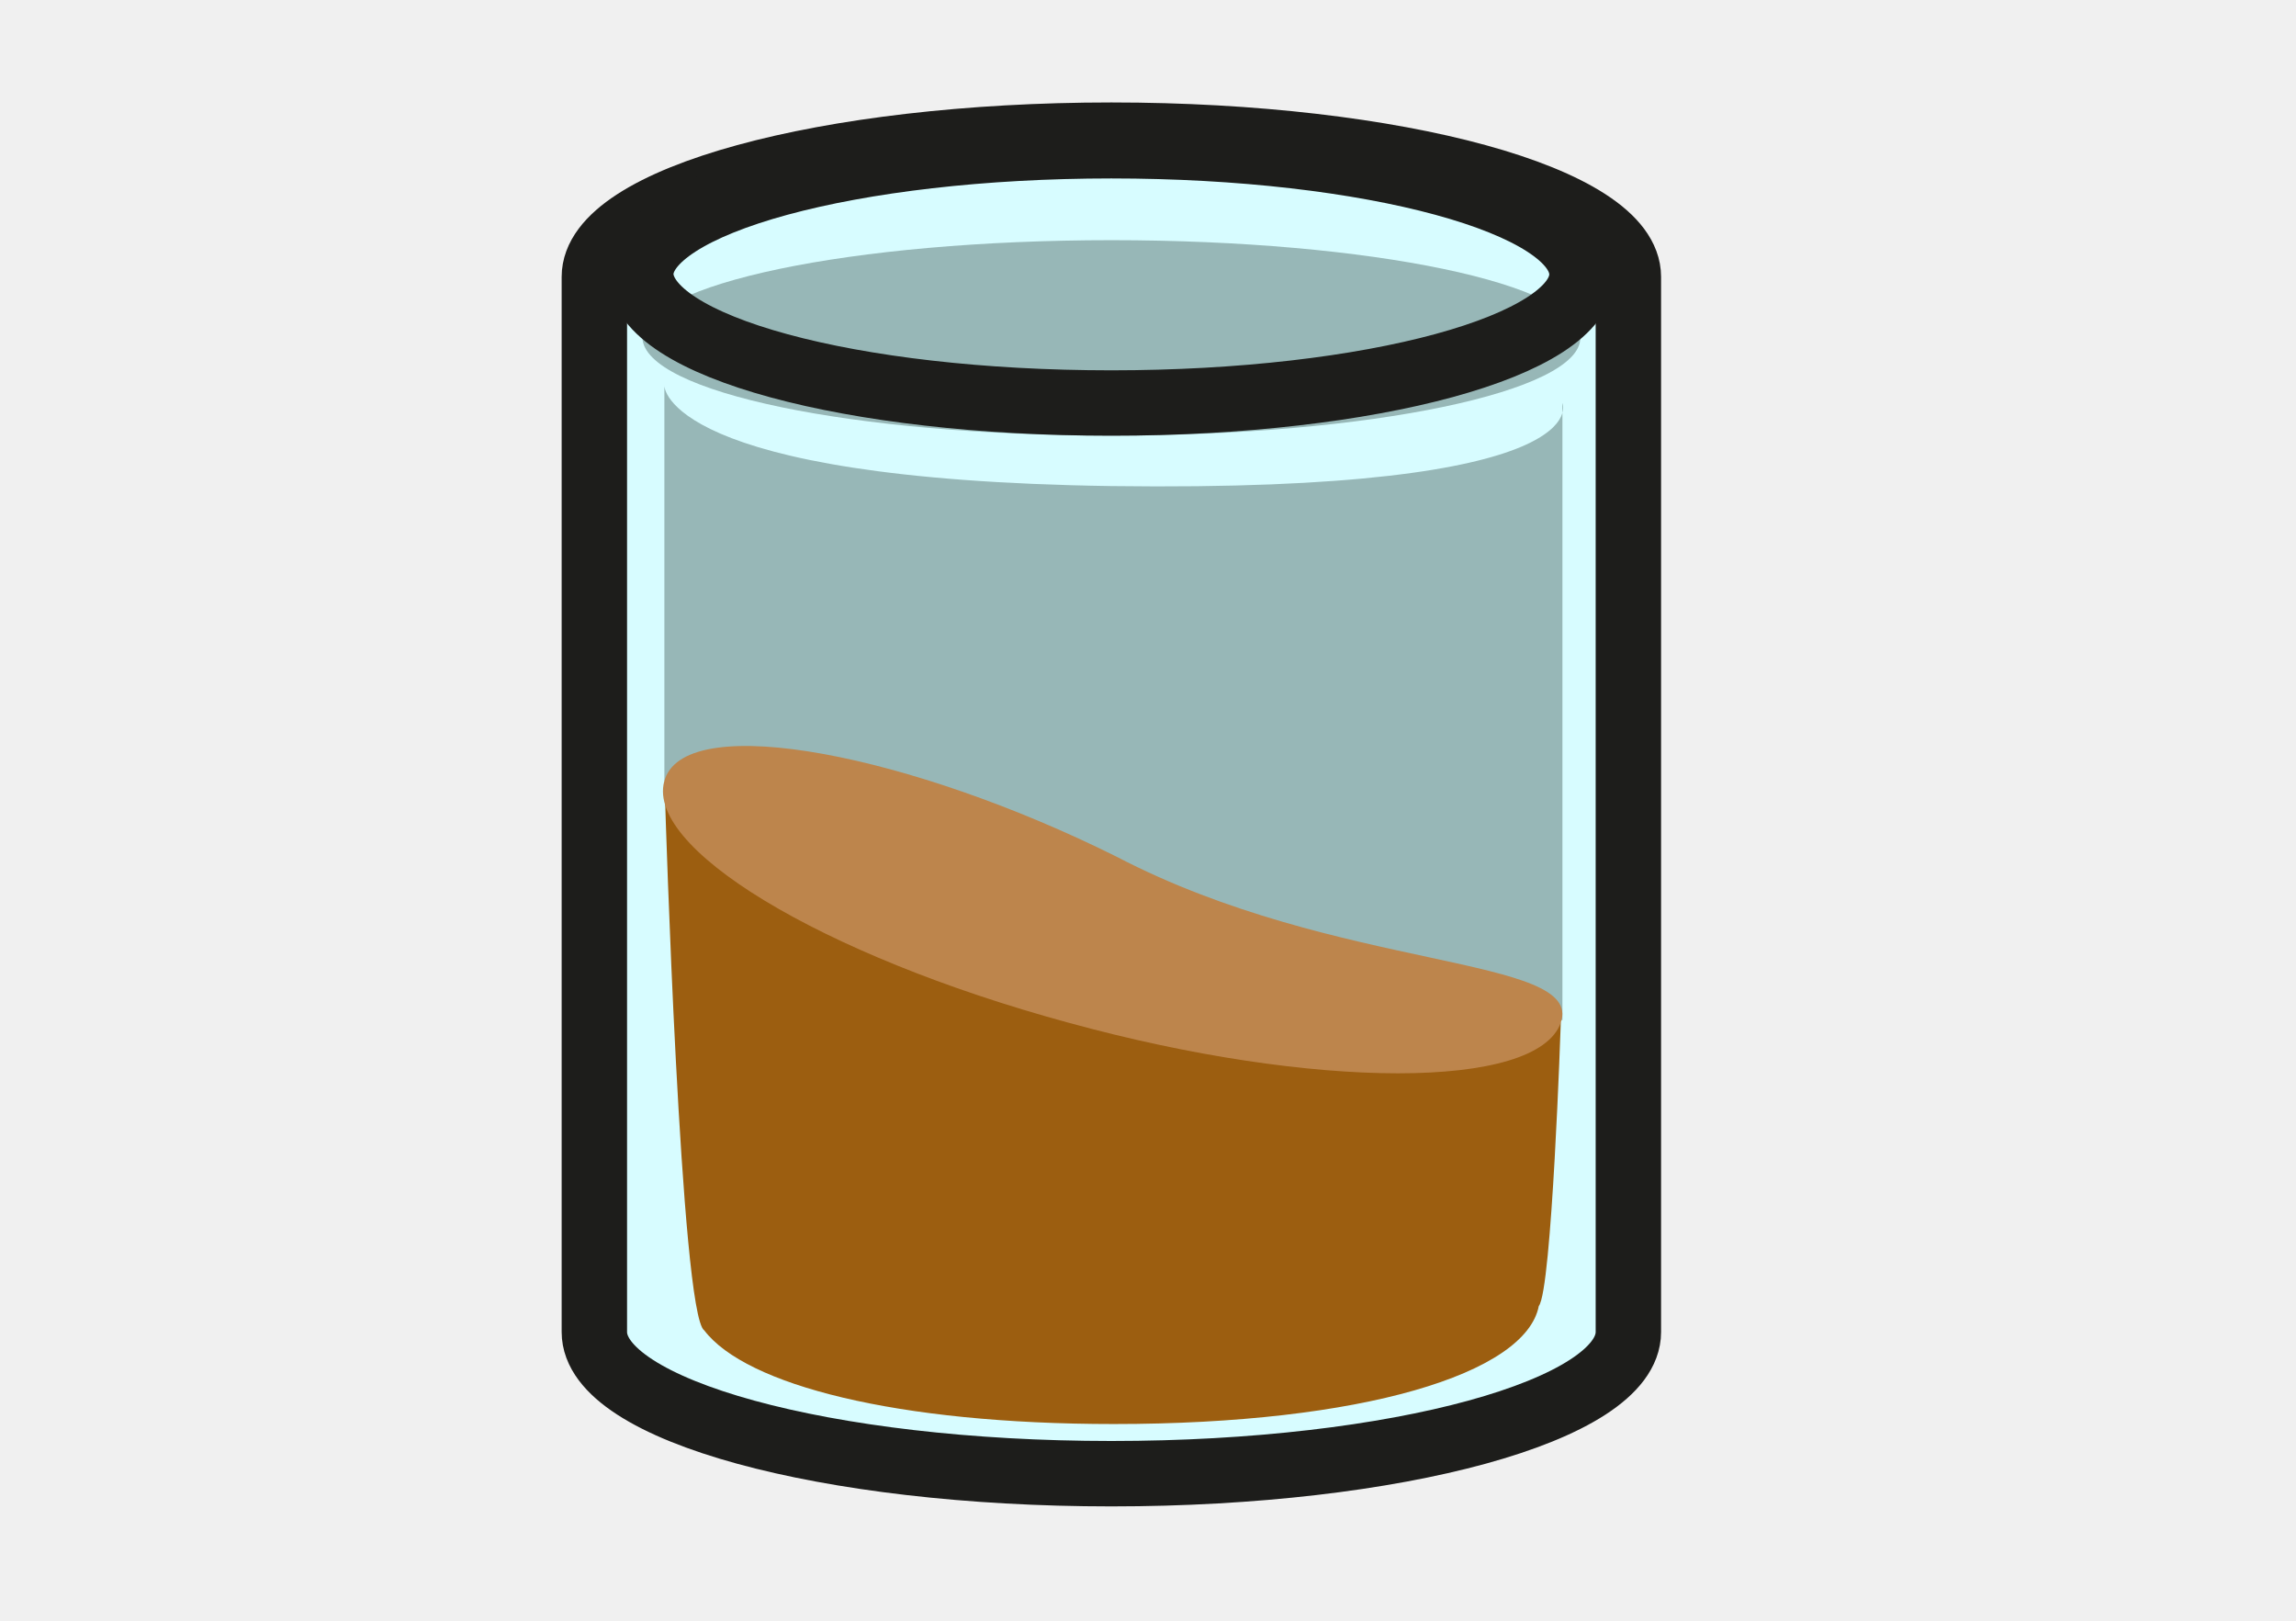
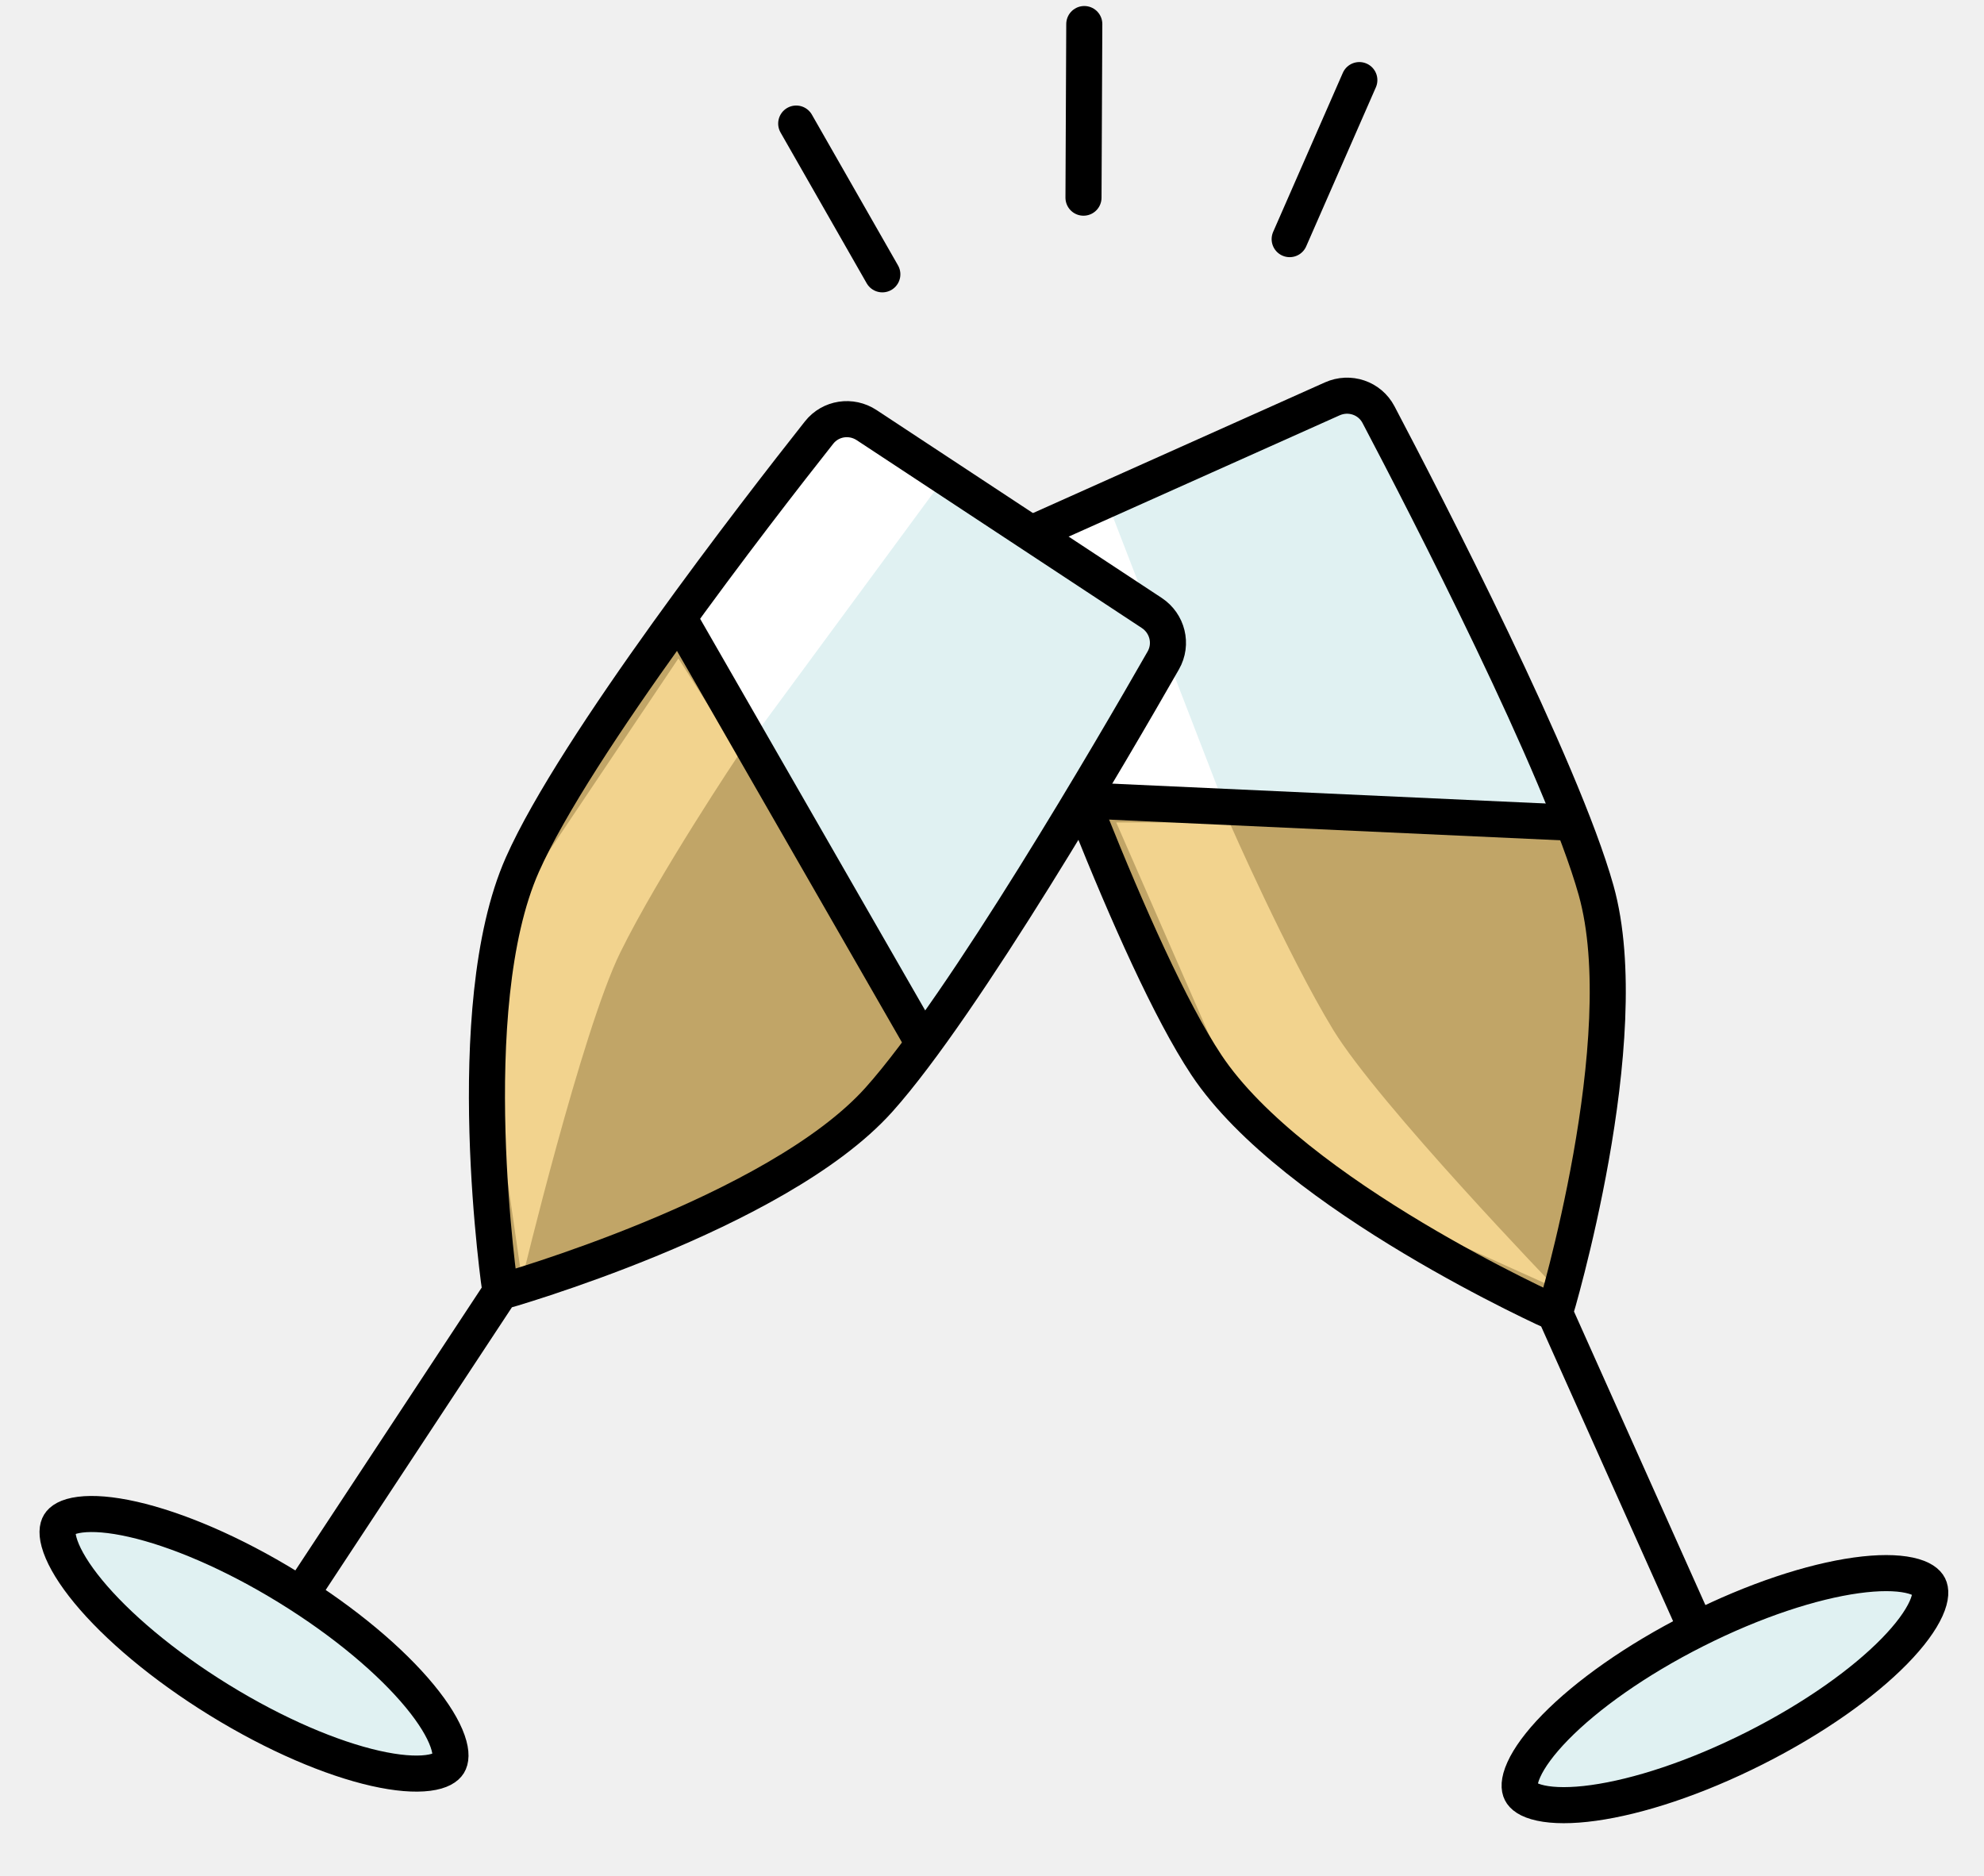
- <svg xmlns="http://www.w3.org/2000/svg" version="1.1" id="Layer_1" x="0px" y="0px" viewBox="0 0 282 199" style="enable-background:new 0 0 282 199;" xml:space="preserve">
-   <style type="text/css">
- 	.st0{fill:#D7FCFF;stroke:#1D1D1B;stroke-width:8.033;stroke-miterlimit:10;}
- 	.st1{fill:#D7FCFF;}
- 	.st2{fill:#97B7B7;}
- 	.st3{fill:none;stroke:#1D1D1B;stroke-width:8.033;stroke-miterlimit:10;}
- 	.st4{fill:#9C5E10;}
- 	.st5{fill:#BD854C;}
- </style>
-   <path class="st0" d="M136.5,16.6C101.4,16.6,73,24.4,73,34v129.6c0,9.6,28.4,17.4,63.5,17.4s63.5-7.8,63.5-17.4V34  C200,24.4,171.6,16.6,136.5,16.6L136.5,16.6z" />
-   <path class="st1" d="M136.5,49.5c31.9,0,57.8-7,57.8-15.8s-26-15.8-57.8-15.8s-57.8,7-57.8,15.8C78.9,42.6,104.6,49.5,136.5,49.5z" />
-   <g>
-     <path class="st2" d="M136.5,53.5c31.9,0,57.6-5.4,57.6-12s-25.7-12-57.6-12s-57.6,5.4-57.6,12C79.2,48.2,104.9,53.5,136.5,53.5z" />
-   </g>
-   <path class="st3" d="M136.5,49.5c31.9,0,57.8-7,57.8-15.8s-26-15.8-57.8-15.8s-57.8,7-57.8,15.8C78.9,42.6,104.6,49.5,136.5,49.5z" />
-   <path class="st4" d="M191.7,125.6l-110-27c0,0,1.9,62.9,4.8,64.8c5.1,6.7,23.6,11.5,50.3,11.5c30.5,0,50.6-6.2,52.2-14.5  C190.6,158.5,191.7,125.6,191.7,125.6z" />
-   <path class="st2" d="M81.6,95.9V47.4c0,0,0,11.5,54.9,12.3c60.2,0.8,55.4-10.2,55.4-10.2v75.8L81.6,95.9z" />
-   <path class="st5" d="M191.7,125.6c-2.9,8.3-30.3,8.3-60.5,0c-30.5-8.3-52.5-21.7-49.5-30s30.3-2.9,55.4,9.6  C164.3,119.4,194.6,117.3,191.7,125.6z" />
+ <svg xmlns="http://www.w3.org/2000/svg" width="165" height="156" viewBox="0 0 165 156" fill="none">
+   <path d="M125.27 67.058H101.341C96.662 67.058 93.3 71.56 94.629 76.046L96.019 80.736C96.186 81.301 96.424 81.843 96.728 82.349L101.37 90.086C101.735 90.695 102.191 91.245 102.722 91.716L106.18 94.79C106.569 95.135 106.994 95.436 107.449 95.688L121.38 103.373C125.645 105.727 130.95 103.112 131.682 98.295L133.323 87.491C133.376 87.143 133.402 86.792 133.402 86.44V77.17C133.402 76.354 133.26 75.545 132.981 74.778L131.849 71.665C130.843 68.899 128.214 67.058 125.27 67.058Z" fill="#C1A567" />
+   <path d="M129.635 67.058H91.428L95.733 81.587L101.383 91.005L106.226 95.31L129.635 108.225L132.864 86.969V75.937L129.635 67.058Z" fill="#C1A567" />
+   <path d="M102.249 89.929L92.832 68.403H102.249C102.249 68.403 107.093 79.435 110.86 85.624C114.627 91.812 129.425 107.149 129.425 107.149L115.703 100.961L102.249 89.929Z" fill="#F2D38E" />
+   <path d="M83.685 46.878C83.039 47.954 88.259 59.883 90.95 65.713L129.157 67.596C124.314 56.654 114.304 34.554 113.013 33.694C111.399 32.617 84.492 45.532 83.685 46.878Z" fill="#E0F1F2" />
+   <path d="M92.294 42.304L101.443 65.982H90.142C87.9 60.152 83.415 48.116 83.415 46.609C83.415 45.102 89.335 43.111 92.294 42.304Z" fill="white" />
+   <path d="M129.312 109.197C129.312 109.197 107.567 99.474 100.326 88.565C94.332 79.535 85.979 56.211 83.279 48.444C82.772 46.984 83.476 45.403 84.886 44.772L110.796 33.174C112.232 32.531 113.911 33.092 114.644 34.485C118.518 41.847 129.896 63.885 132.743 74.055C136.191 86.367 129.312 109.197 129.312 109.197ZM129.312 109.197L143.383 140.632" stroke="black" stroke-width="3" />
+   <path d="M130.816 68.432L90.788 66.598" stroke="black" stroke-width="3" />
+   <path d="M74.986 81.394L62.126 61.213C59.611 57.267 54.008 56.851 50.939 60.383L47.73 64.075C47.344 64.52 47.015 65.012 46.752 65.54L42.721 73.613C42.404 74.248 42.185 74.928 42.073 75.629L41.339 80.197C41.256 80.71 41.231 81.231 41.264 81.75L42.269 97.628C42.576 102.49 47.632 105.559 52.087 103.587L62.081 99.165C62.402 99.023 62.713 98.856 63.01 98.667L70.827 93.686C71.516 93.247 72.122 92.692 72.618 92.045L74.635 89.418C76.427 87.083 76.567 83.876 74.986 81.394Z" fill="#C1A567" />
+   <path d="M77.33 85.075L56.798 52.853L46.858 64.292L41.953 74.118L40.925 80.516L42.613 107.198L62.274 98.498L71.577 92.57L77.33 85.075Z" fill="#C1A567" />
+   <path d="M43.328 74.27L56.42 54.761L61.481 62.703C61.481 62.703 54.78 72.716 51.585 79.218C48.391 85.721 43.409 106.443 43.409 106.443L41.254 91.544L43.328 74.27Z" fill="#F2D38E" />
+   <path d="M69.656 35.478C68.401 35.512 61.147 46.324 57.676 51.726L76.62 84.96C83.245 74.996 96.503 54.678 96.535 53.126C96.576 51.187 71.224 35.436 69.656 35.478Z" fill="#E0F1F2" />
+   <path d="M78.141 40.281L63.089 60.721L57.016 51.19C60.727 46.166 68.468 35.916 69.739 35.106C71.009 34.297 75.87 38.219 78.141 40.281Z" fill="white" />
+   <path d="M41.62 107.447C41.62 107.447 38.134 83.883 43.443 71.914C47.837 62.007 63.018 42.428 68.118 35.977C69.076 34.765 70.788 34.509 72.078 35.359L95.783 50.977C97.096 51.843 97.525 53.56 96.745 54.926C92.618 62.15 80.147 83.589 73.101 91.455C64.57 100.979 41.62 107.447 41.62 107.447ZM41.62 107.447L22.672 136.206" stroke="black" stroke-width="3" />
+   <path d="M76.807 86.809L56.843 52.066" stroke="black" stroke-width="3" />
+   <path d="M66.217 10.277L73.38 22.815" stroke="black" stroke-width="3" stroke-linecap="round" />
+   <path d="M90.175 2L90.109 16.44" stroke="black" stroke-width="3" stroke-linecap="round" />
+   <path d="M113.05 6.661L107.256 19.888" stroke="black" stroke-width="3" stroke-linecap="round" />
+   <path d="M37.302 146.678C37.131 146.955 36.688 147.311 35.588 147.451C34.505 147.59 33.022 147.479 31.203 147.067C27.58 146.245 22.959 144.301 18.24 141.395C13.522 138.488 9.708 135.235 7.344 132.369C6.158 130.93 5.392 129.655 5.028 128.625C4.659 127.58 4.778 127.024 4.948 126.747C5.119 126.47 5.562 126.113 6.662 125.973C7.745 125.835 9.229 125.945 11.048 126.358C14.671 127.18 19.292 129.123 24.01 132.029C28.728 134.936 32.542 138.189 34.906 141.055C36.093 142.494 36.859 143.77 37.222 144.799C37.591 145.844 37.473 146.401 37.302 146.678Z" fill="#E0F1F2" stroke="black" stroke-width="3" />
+   <path d="M160.42 131.926C160.566 132.216 160.637 132.78 160.181 133.791C159.731 134.786 158.86 135.991 157.555 137.325C154.957 139.98 150.881 142.898 145.933 145.393C140.985 147.889 136.216 149.433 132.536 149.945C130.689 150.202 129.201 150.186 128.134 149.956C127.05 149.723 126.638 149.331 126.492 149.04C126.345 148.75 126.274 148.185 126.731 147.175C127.18 146.18 128.052 144.974 129.356 143.641C131.955 140.986 136.031 138.068 140.979 135.572C145.926 133.077 150.696 131.532 154.375 131.021C156.223 130.764 157.71 130.78 158.778 131.009C159.862 131.243 160.273 131.635 160.42 131.926Z" fill="#E0F1F2" stroke="black" stroke-width="3" />
</svg>
